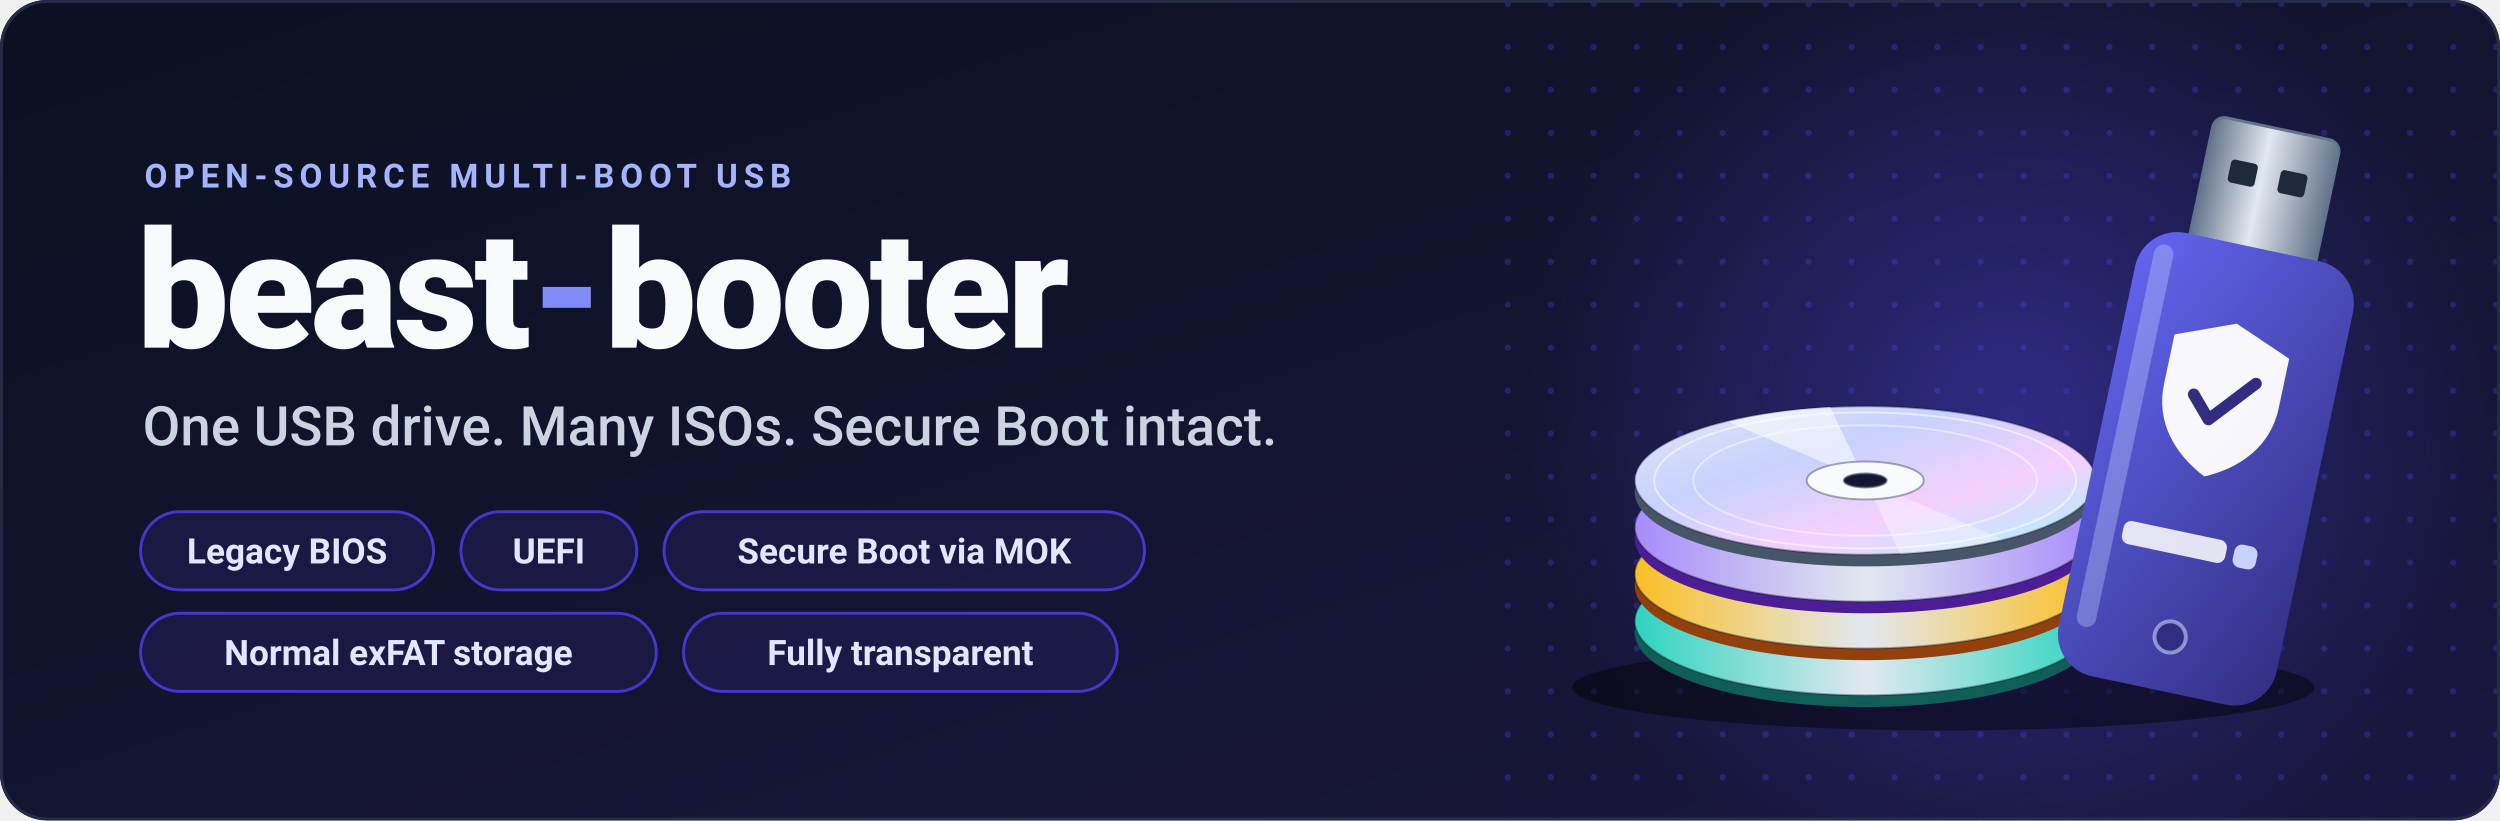
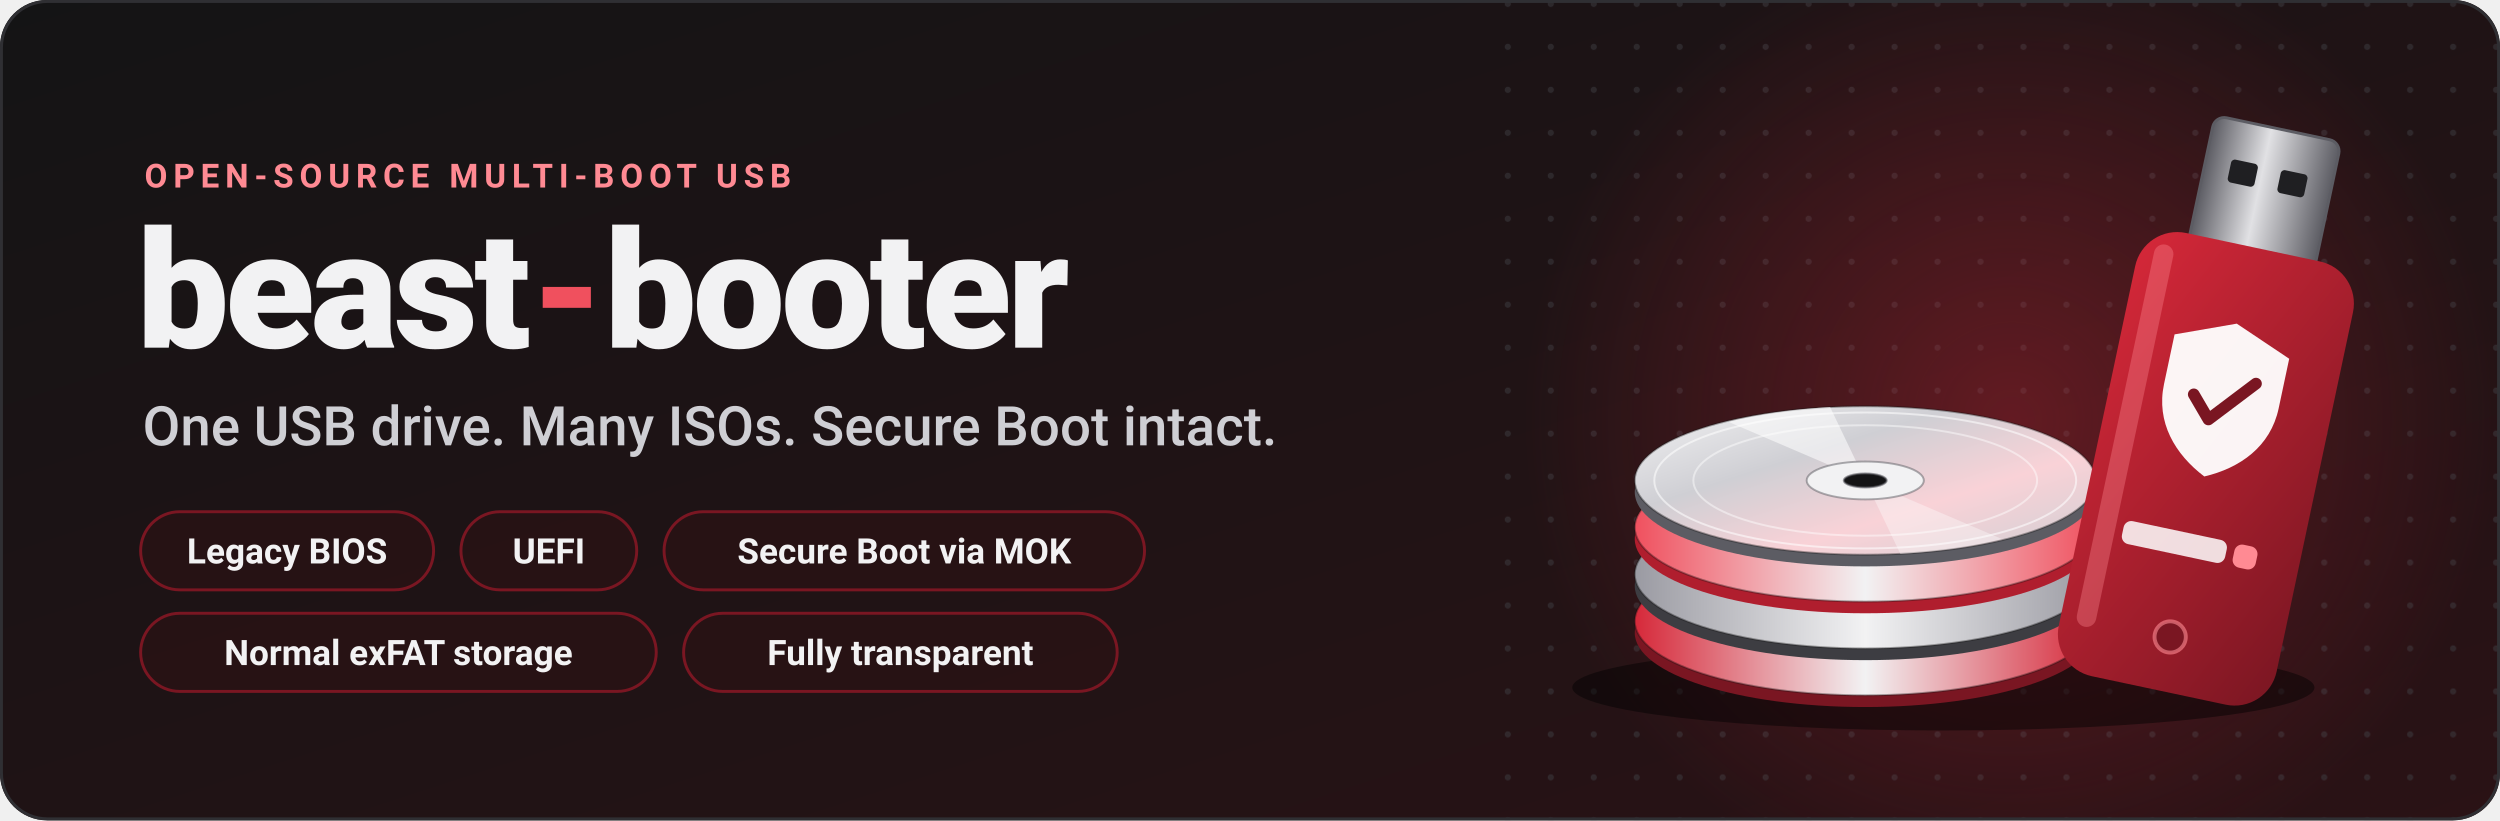
<svg xmlns="http://www.w3.org/2000/svg" width="1280" height="420" viewBox="0 0 1280 420" role="img" aria-labelledby="t d">
  <defs>
    <style>text{font-family:system-ui, -apple-system, 'Segoe UI', Roboto, 'Helvetica Neue', Helvetica, Arial, 'Noto Sans', 'Liberation Sans', sans-serif}</style>
    <linearGradient id="bg" x1="0" y1="0" x2="1" y2="1">
-       <stop offset="0" stop-color="#0B1120" />
-       <stop offset="1" stop-color="#1A1740" />
+       <stop offset="0" stop-color="#141415" />
+       <stop offset="1" stop-color="#2A1215" />
    </linearGradient>
    <radialGradient id="glow" cx="0.5" cy="0.5" r="0.5">
-       <stop offset="0" stop-color="#4F46E5" stop-opacity="0.45" />
-       <stop offset="1" stop-color="#4F46E5" stop-opacity="0" />
+       <stop offset="0" stop-color="#D62839" stop-opacity="0.36" />
+       <stop offset="1" stop-color="#D62839" stop-opacity="0" />
    </radialGradient>
    <linearGradient id="face" x1="0" y1="0" x2="1" y2="1">
-       <stop offset="0" stop-color="#E2E8F0" />
-       <stop offset="0.35" stop-color="#C7D2FE" />
-       <stop offset="0.65" stop-color="#F5D0FE" />
-       <stop offset="1" stop-color="#A5F3FC" />
+       <stop offset="0" stop-color="#F2F2F3" />
+       <stop offset="0.35" stop-color="#CFCFD4" />
+       <stop offset="0.65" stop-color="#F9D2D7" />
+       <stop offset="1" stop-color="#CFCFD4" />
    </linearGradient>
    <linearGradient id="tint0" x1="0" y1="0" x2="1" y2="0">
-       <stop offset="0" stop-color="#2DD4BF" />
-       <stop offset="0.5" stop-color="#E2E8F0" />
-       <stop offset="1" stop-color="#2DD4BF" />
+       <stop offset="0" stop-color="#D62839" />
+       <stop offset="0.5" stop-color="#F2F2F3" />
+       <stop offset="1" stop-color="#D62839" />
    </linearGradient>
    <linearGradient id="tint1" x1="0" y1="0" x2="1" y2="0">
-       <stop offset="0" stop-color="#FBBF24" />
-       <stop offset="0.5" stop-color="#E2E8F0" />
-       <stop offset="1" stop-color="#FBBF24" />
+       <stop offset="0" stop-color="#9A9AA2" />
+       <stop offset="0.5" stop-color="#F2F2F3" />
+       <stop offset="1" stop-color="#9A9AA2" />
    </linearGradient>
    <linearGradient id="tint2" x1="0" y1="0" x2="1" y2="0">
-       <stop offset="0" stop-color="#A78BFA" />
-       <stop offset="0.5" stop-color="#E2E8F0" />
-       <stop offset="1" stop-color="#A78BFA" />
+       <stop offset="0" stop-color="#F0505E" />
+       <stop offset="0.5" stop-color="#F2F2F3" />
+       <stop offset="1" stop-color="#F0505E" />
    </linearGradient>
    <linearGradient id="body" x1="0" y1="0" x2="1" y2="1">
-       <stop offset="0" stop-color="#6366F1" />
-       <stop offset="1" stop-color="#312E81" />
+       <stop offset="0" stop-color="#D62839" />
+       <stop offset="1" stop-color="#7A1622" />
    </linearGradient>
    <linearGradient id="metal" x1="0" y1="0" x2="1" y2="0">
-       <stop offset="0" stop-color="#64748B" />
-       <stop offset="0.45" stop-color="#E2E8F0" />
-       <stop offset="1" stop-color="#64748B" />
+       <stop offset="0" stop-color="#5C5C63" />
+       <stop offset="0.45" stop-color="#E1E1E4" />
+       <stop offset="1" stop-color="#5C5C63" />
    </linearGradient>
    <pattern id="dots" width="22" height="22" patternUnits="userSpaceOnUse">
-       <circle cx="2" cy="2" r="1.6" fill="#3730A3" />
+       <circle cx="2" cy="2" r="1.6" fill="#3D3D42" />
    </pattern>
    <clipPath id="card">
      <rect width="1280" height="420" rx="24" />
    </clipPath>
  </defs>
  <g clip-path="url(#card)">
    <rect width="1280" height="420" fill="url(#bg)" />
    <rect x="760" y="0" width="520" height="420" fill="url(#dots)" opacity="0.5" />
    <circle cx="1030" cy="215" r="250" fill="url(#glow)" />
  </g>
-   <rect x="0.75" y="0.75" width="1278.5" height="418.5" rx="23.5" fill="none" stroke="#262B4A" stroke-width="1.5" />
-   <text x="74" y="96" font-size="17" font-weight="700" letter-spacing="3" fill="#A5B4FC">OPEN-SOURCE MULTI-BOOT USB</text>
-   <text x="70" y="178" font-size="84" font-weight="800" letter-spacing="-2" fill="#F8FAFC">beast<tspan fill="#818CF8">-</tspan>booter</text>
-   <text x="73" y="228" font-size="28" font-weight="500" fill="#CBD5E1">One USB drive. Many ISOs. Secure Boot intact.</text>
-   <rect x="72" y="262" width="150" height="40" rx="20" fill="#1E1B4B" fill-opacity="0.75" stroke="#4338CA" stroke-width="1.5" />
-   <text x="147" y="288.5" font-size="18" font-weight="600" text-anchor="middle" fill="#E0E7FF">Legacy BIOS</text>
-   <rect x="236" y="262" width="90" height="40" rx="20" fill="#1E1B4B" fill-opacity="0.75" stroke="#4338CA" stroke-width="1.5" />
-   <text x="281" y="288.5" font-size="18" font-weight="600" text-anchor="middle" fill="#E0E7FF">UEFI</text>
-   <rect x="340" y="262" width="246" height="40" rx="20" fill="#1E1B4B" fill-opacity="0.75" stroke="#4338CA" stroke-width="1.5" />
-   <text x="463" y="288.5" font-size="18" font-weight="600" text-anchor="middle" fill="#E0E7FF">Secure Boot via MOK</text>
-   <rect x="72" y="314" width="264" height="40" rx="20" fill="#1E1B4B" fill-opacity="0.75" stroke="#4338CA" stroke-width="1.5" />
-   <text x="204" y="340.5" font-size="18" font-weight="600" text-anchor="middle" fill="#E0E7FF">Normal exFAT storage</text>
-   <rect x="350" y="314" width="222" height="40" rx="20" fill="#1E1B4B" fill-opacity="0.75" stroke="#4338CA" stroke-width="1.5" />
-   <text x="461" y="340.5" font-size="18" font-weight="600" text-anchor="middle" fill="#E0E7FF">Fully transparent</text>
+   <rect x="0.75" y="0.75" width="1278.5" height="418.5" rx="23.5" fill="none" stroke="#2F2F33" stroke-width="1.5" />
+   <text x="74" y="96" font-size="17" font-weight="700" letter-spacing="3" fill="#FF8A93">OPEN-SOURCE MULTI-BOOT USB</text>
+   <text x="70" y="178" font-size="84" font-weight="800" letter-spacing="-2" fill="#F2F2F3">beast<tspan fill="#F0505E">-</tspan>booter</text>
+   <text x="73" y="228" font-size="28" font-weight="500" fill="#CFCFD4">One USB drive. Many ISOs. Secure Boot intact.</text>
+   <rect x="72" y="262" width="150" height="40" rx="20" fill="#2A1215" fill-opacity="0.75" stroke="#7A1622" stroke-width="1.5" />
+   <text x="147" y="288.5" font-size="18" font-weight="600" text-anchor="middle" fill="#F2F2F3">Legacy BIOS</text>
+   <rect x="236" y="262" width="90" height="40" rx="20" fill="#2A1215" fill-opacity="0.75" stroke="#7A1622" stroke-width="1.5" />
+   <text x="281" y="288.5" font-size="18" font-weight="600" text-anchor="middle" fill="#F2F2F3">UEFI</text>
+   <rect x="340" y="262" width="246" height="40" rx="20" fill="#2A1215" fill-opacity="0.75" stroke="#7A1622" stroke-width="1.5" />
+   <text x="463" y="288.5" font-size="18" font-weight="600" text-anchor="middle" fill="#F2F2F3">Secure Boot via MOK</text>
+   <rect x="72" y="314" width="264" height="40" rx="20" fill="#2A1215" fill-opacity="0.75" stroke="#7A1622" stroke-width="1.5" />
+   <text x="204" y="340.5" font-size="18" font-weight="600" text-anchor="middle" fill="#F2F2F3">Normal exFAT storage</text>
+   <rect x="350" y="314" width="222" height="40" rx="20" fill="#2A1215" fill-opacity="0.75" stroke="#7A1622" stroke-width="1.5" />
+   <text x="461" y="340.5" font-size="18" font-weight="600" text-anchor="middle" fill="#F2F2F3">Fully transparent</text>
  <ellipse cx="995" cy="352" rx="190" ry="22" fill="#000000" opacity="0.45" />
-   <ellipse cx="955" cy="324" rx="118" ry="38" fill="#115E59" />
-   <ellipse cx="955" cy="318" rx="118" ry="38" fill="url(#tint0)" stroke="#0B1120" stroke-opacity="0.35" stroke-width="1" />
-   <ellipse cx="955" cy="300" rx="118" ry="38" fill="#92400E" />
-   <ellipse cx="955" cy="294" rx="118" ry="38" fill="url(#tint1)" stroke="#0B1120" stroke-opacity="0.35" stroke-width="1" />
-   <ellipse cx="955" cy="276" rx="118" ry="38" fill="#4C1D95" />
-   <ellipse cx="955" cy="270" rx="118" ry="38" fill="url(#tint2)" stroke="#0B1120" stroke-opacity="0.35" stroke-width="1" />
-   <ellipse cx="955" cy="252" rx="118" ry="38" fill="#475569" />
-   <ellipse cx="955" cy="246" rx="118" ry="38" fill="url(#face)" stroke="#0B1120" stroke-opacity="0.35" stroke-width="1" />
+   <ellipse cx="955" cy="324" rx="118" ry="38" fill="#7A1622" />
+   <ellipse cx="955" cy="318" rx="118" ry="38" fill="url(#tint0)" stroke="#0F0F10" stroke-opacity="0.35" stroke-width="1" />
+   <ellipse cx="955" cy="300" rx="118" ry="38" fill="#3D3D42" />
+   <ellipse cx="955" cy="294" rx="118" ry="38" fill="url(#tint1)" stroke="#0F0F10" stroke-opacity="0.35" stroke-width="1" />
+   <ellipse cx="955" cy="276" rx="118" ry="38" fill="#B01E2E" />
+   <ellipse cx="955" cy="270" rx="118" ry="38" fill="url(#tint2)" stroke="#0F0F10" stroke-opacity="0.35" stroke-width="1" />
+   <ellipse cx="955" cy="252" rx="118" ry="38" fill="#5C5C63" />
+   <ellipse cx="955" cy="246" rx="118" ry="38" fill="url(#face)" stroke="#0F0F10" stroke-opacity="0.35" stroke-width="1" />
  <ellipse cx="955" cy="246" rx="108" ry="34.8" fill="none" stroke="#FFFFFF" stroke-opacity="0.55" stroke-width="1" />
  <ellipse cx="955" cy="246" rx="88" ry="28.3" fill="none" stroke="#FFFFFF" stroke-opacity="0.45" stroke-width="1" />
  <path d="M955 246 L885 216 A118 38 0 0 1 937 208.4 Z" fill="#FFFFFF" opacity="0.55" />
  <path d="M955 246 L1025 276 A118 38 0 0 1 973 283.6 Z" fill="#FFFFFF" opacity="0.35" />
-   <ellipse cx="955" cy="246" rx="30" ry="9.7" fill="#F8FAFC" stroke="#475569" stroke-opacity="0.5" stroke-width="1" />
-   <ellipse cx="955" cy="246" rx="11" ry="3.6" fill="#151634" stroke="#475569" stroke-opacity="0.6" stroke-width="1" />
+   <ellipse cx="955" cy="246" rx="30" ry="9.7" fill="#F2F2F3" stroke="#5C5C63" stroke-opacity="0.5" stroke-width="1" />
+   <ellipse cx="955" cy="246" rx="11" ry="3.6" fill="#141415" stroke="#5C5C63" stroke-opacity="0.6" stroke-width="1" />
  <g transform="translate(-4 8) rotate(12 1135 215)">
-     <rect x="1104" y="54" width="66" height="70" rx="6" fill="url(#metal)" stroke="#64748B" stroke-width="1.5" />
-     <rect x="1117" y="74" width="14" height="12" rx="2" fill="#1E293B" />
-     <rect x="1143" y="74" width="14" height="12" rx="2" fill="#1E293B" />
+     <rect x="1104" y="54" width="66" height="70" rx="6" fill="url(#metal)" stroke="#5C5C63" stroke-width="1.5" />
+     <rect x="1117" y="74" width="14" height="12" rx="2" fill="#1F1F22" />
+     <rect x="1143" y="74" width="14" height="12" rx="2" fill="#1F1F22" />
    <rect x="1080" y="116" width="114" height="232" rx="22" fill="url(#body)" />
-     <rect x="1088" y="124" width="10" height="200" rx="5" fill="#C7D2FE" opacity="0.35" />
+     <rect x="1088" y="124" width="10" height="200" rx="5" fill="#FF8A93" opacity="0.35" />
    <path d="M1137 156 L1167 168 V194 C1167 214 1154 228 1137 236 C1120 228 1107 214 1107 194 V168 Z" fill="#FFFFFF" opacity="0.95" />
-     <path d="M1123 196 L1133 207 L1153 184" fill="none" stroke="#312E81" stroke-width="6" stroke-linecap="round" stroke-linejoin="round" />
+     <path d="M1123 196 L1133 207 L1153 184" fill="none" stroke="#7A1622" stroke-width="6" stroke-linecap="round" stroke-linejoin="round" />
    <rect x="1102" y="266" width="54" height="12" rx="4" fill="#FFFFFF" opacity="0.85" />
-     <rect x="1160" y="266" width="12" height="12" rx="4" fill="#C7D2FE" />
-     <circle cx="1137" cy="320" r="8" fill="#312E81" stroke="#C7D2FE" stroke-opacity="0.6" stroke-width="2" />
+     <rect x="1160" y="266" width="12" height="12" rx="4" fill="#FF8A93" />
+     <circle cx="1137" cy="320" r="8" fill="#7A1622" stroke="#FF8A93" stroke-opacity="0.6" stroke-width="2" />
  </g>
</svg>
